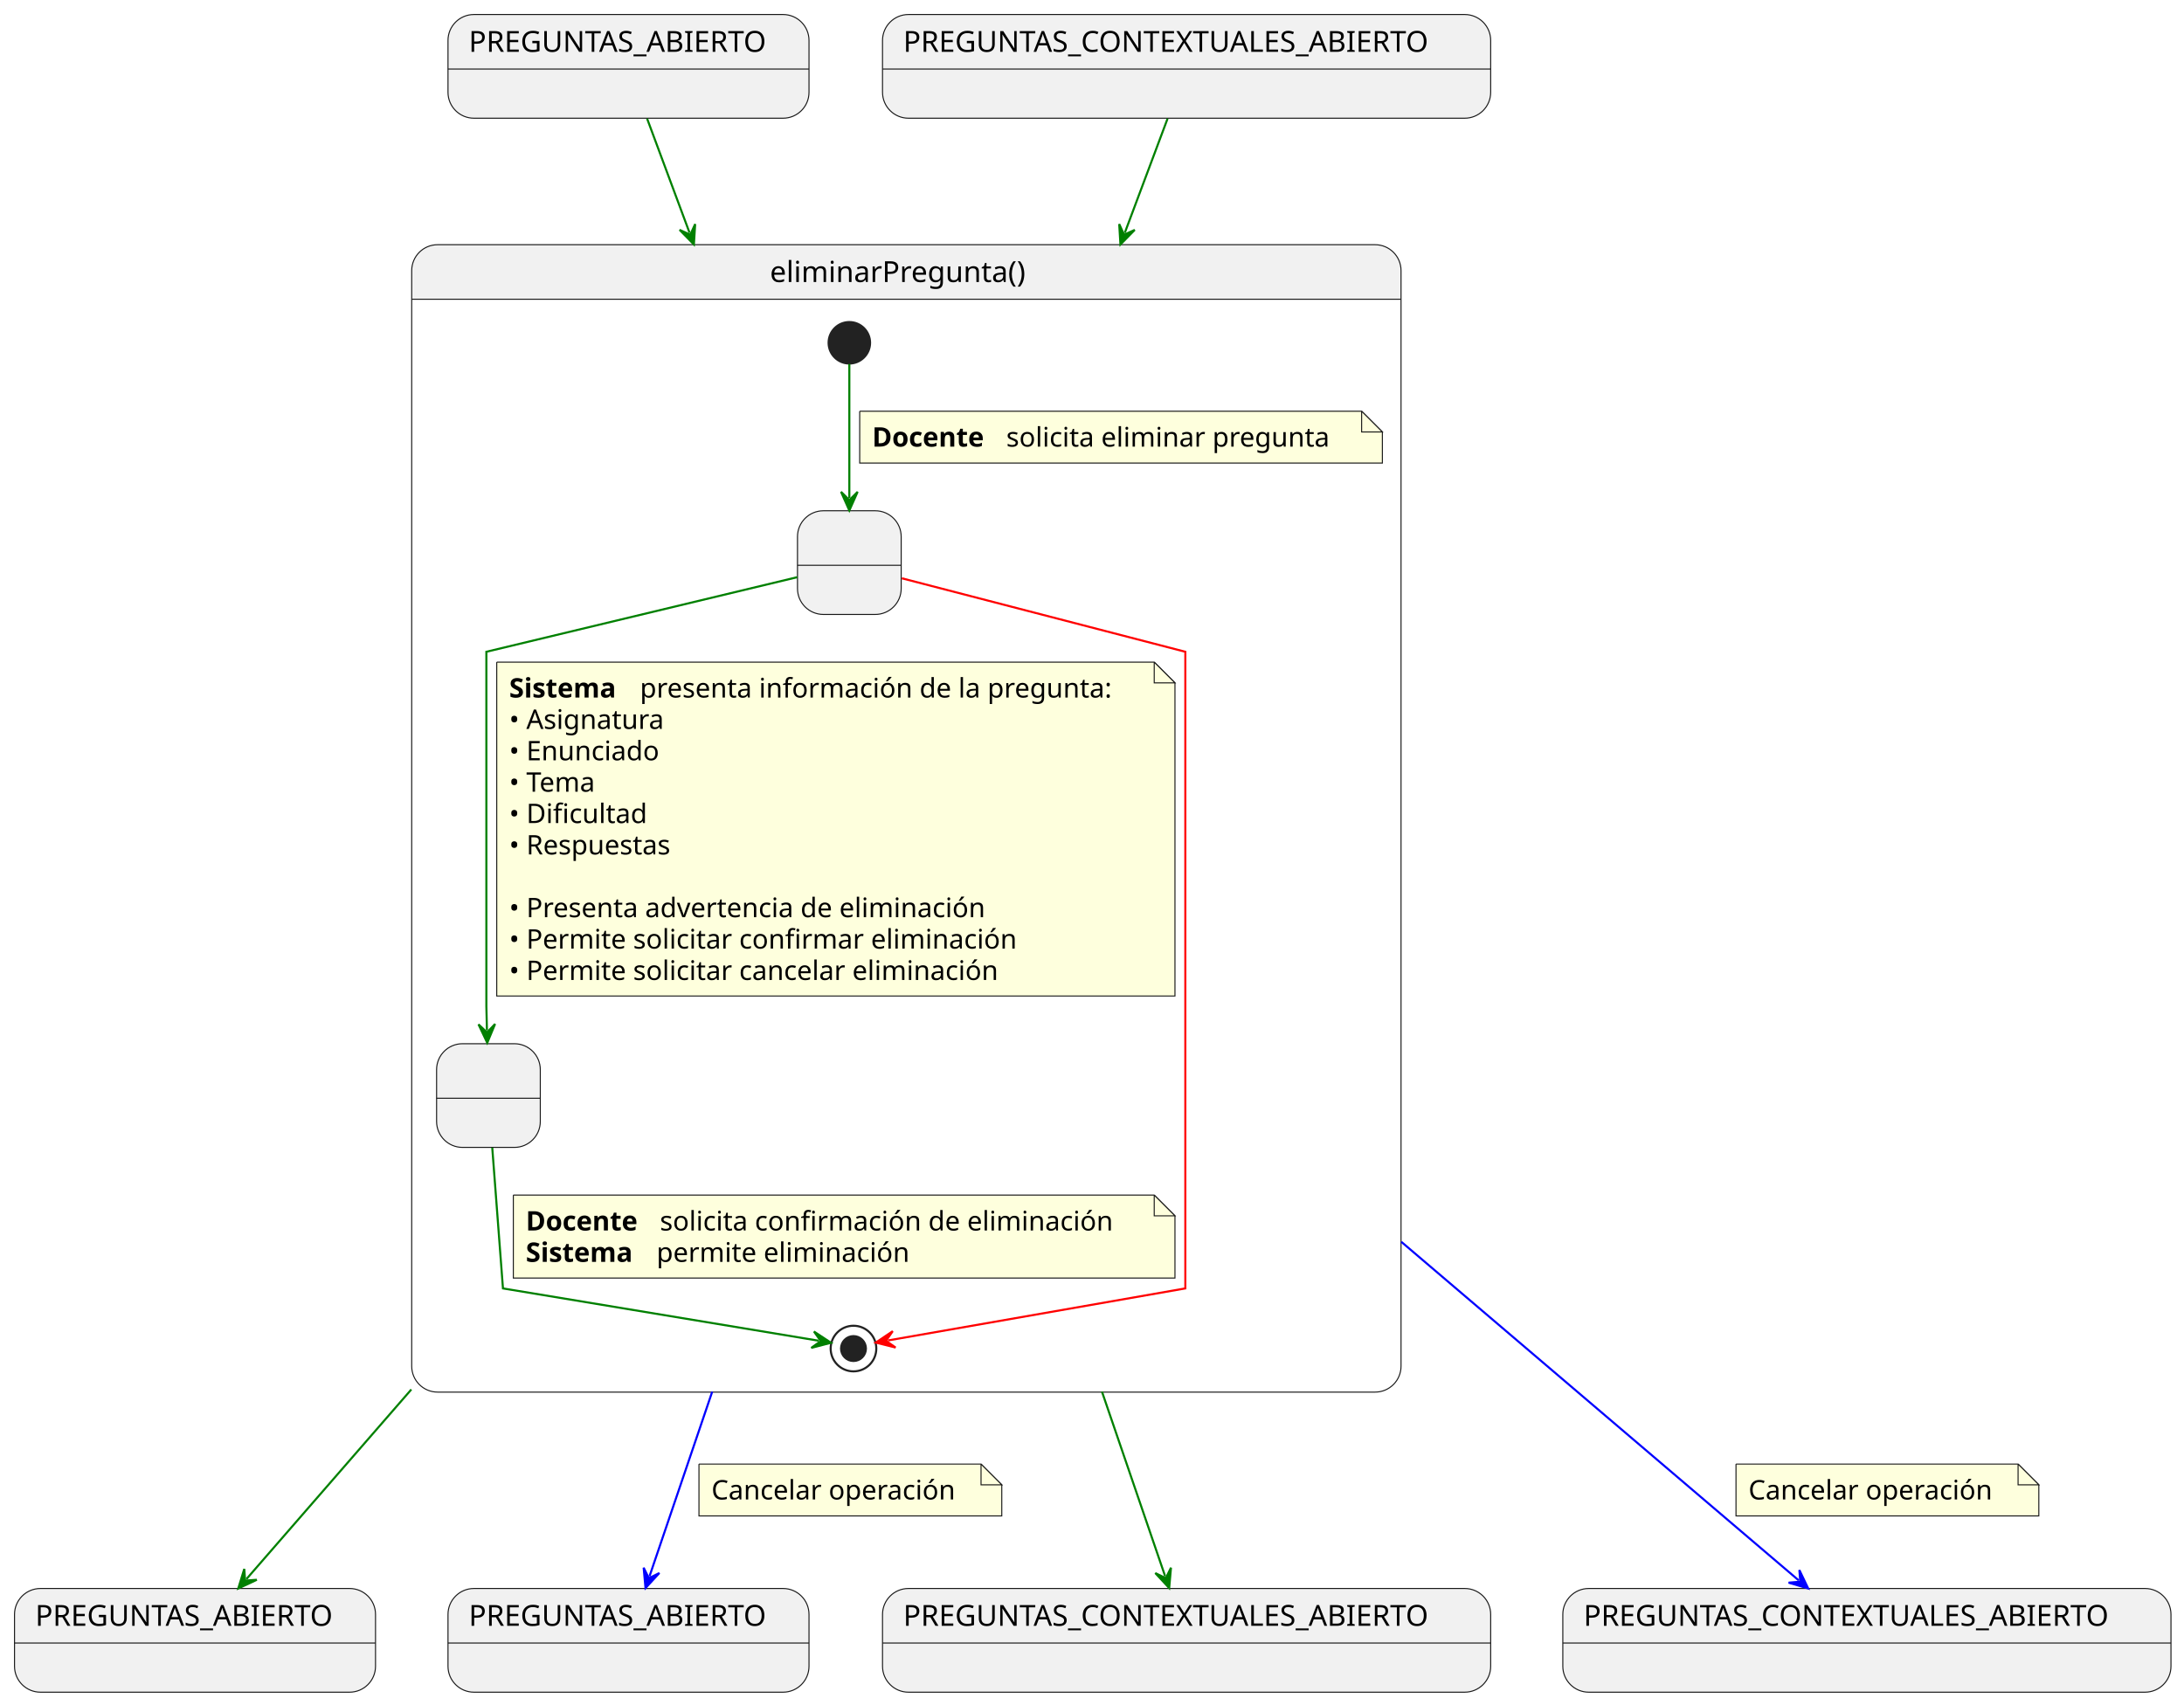
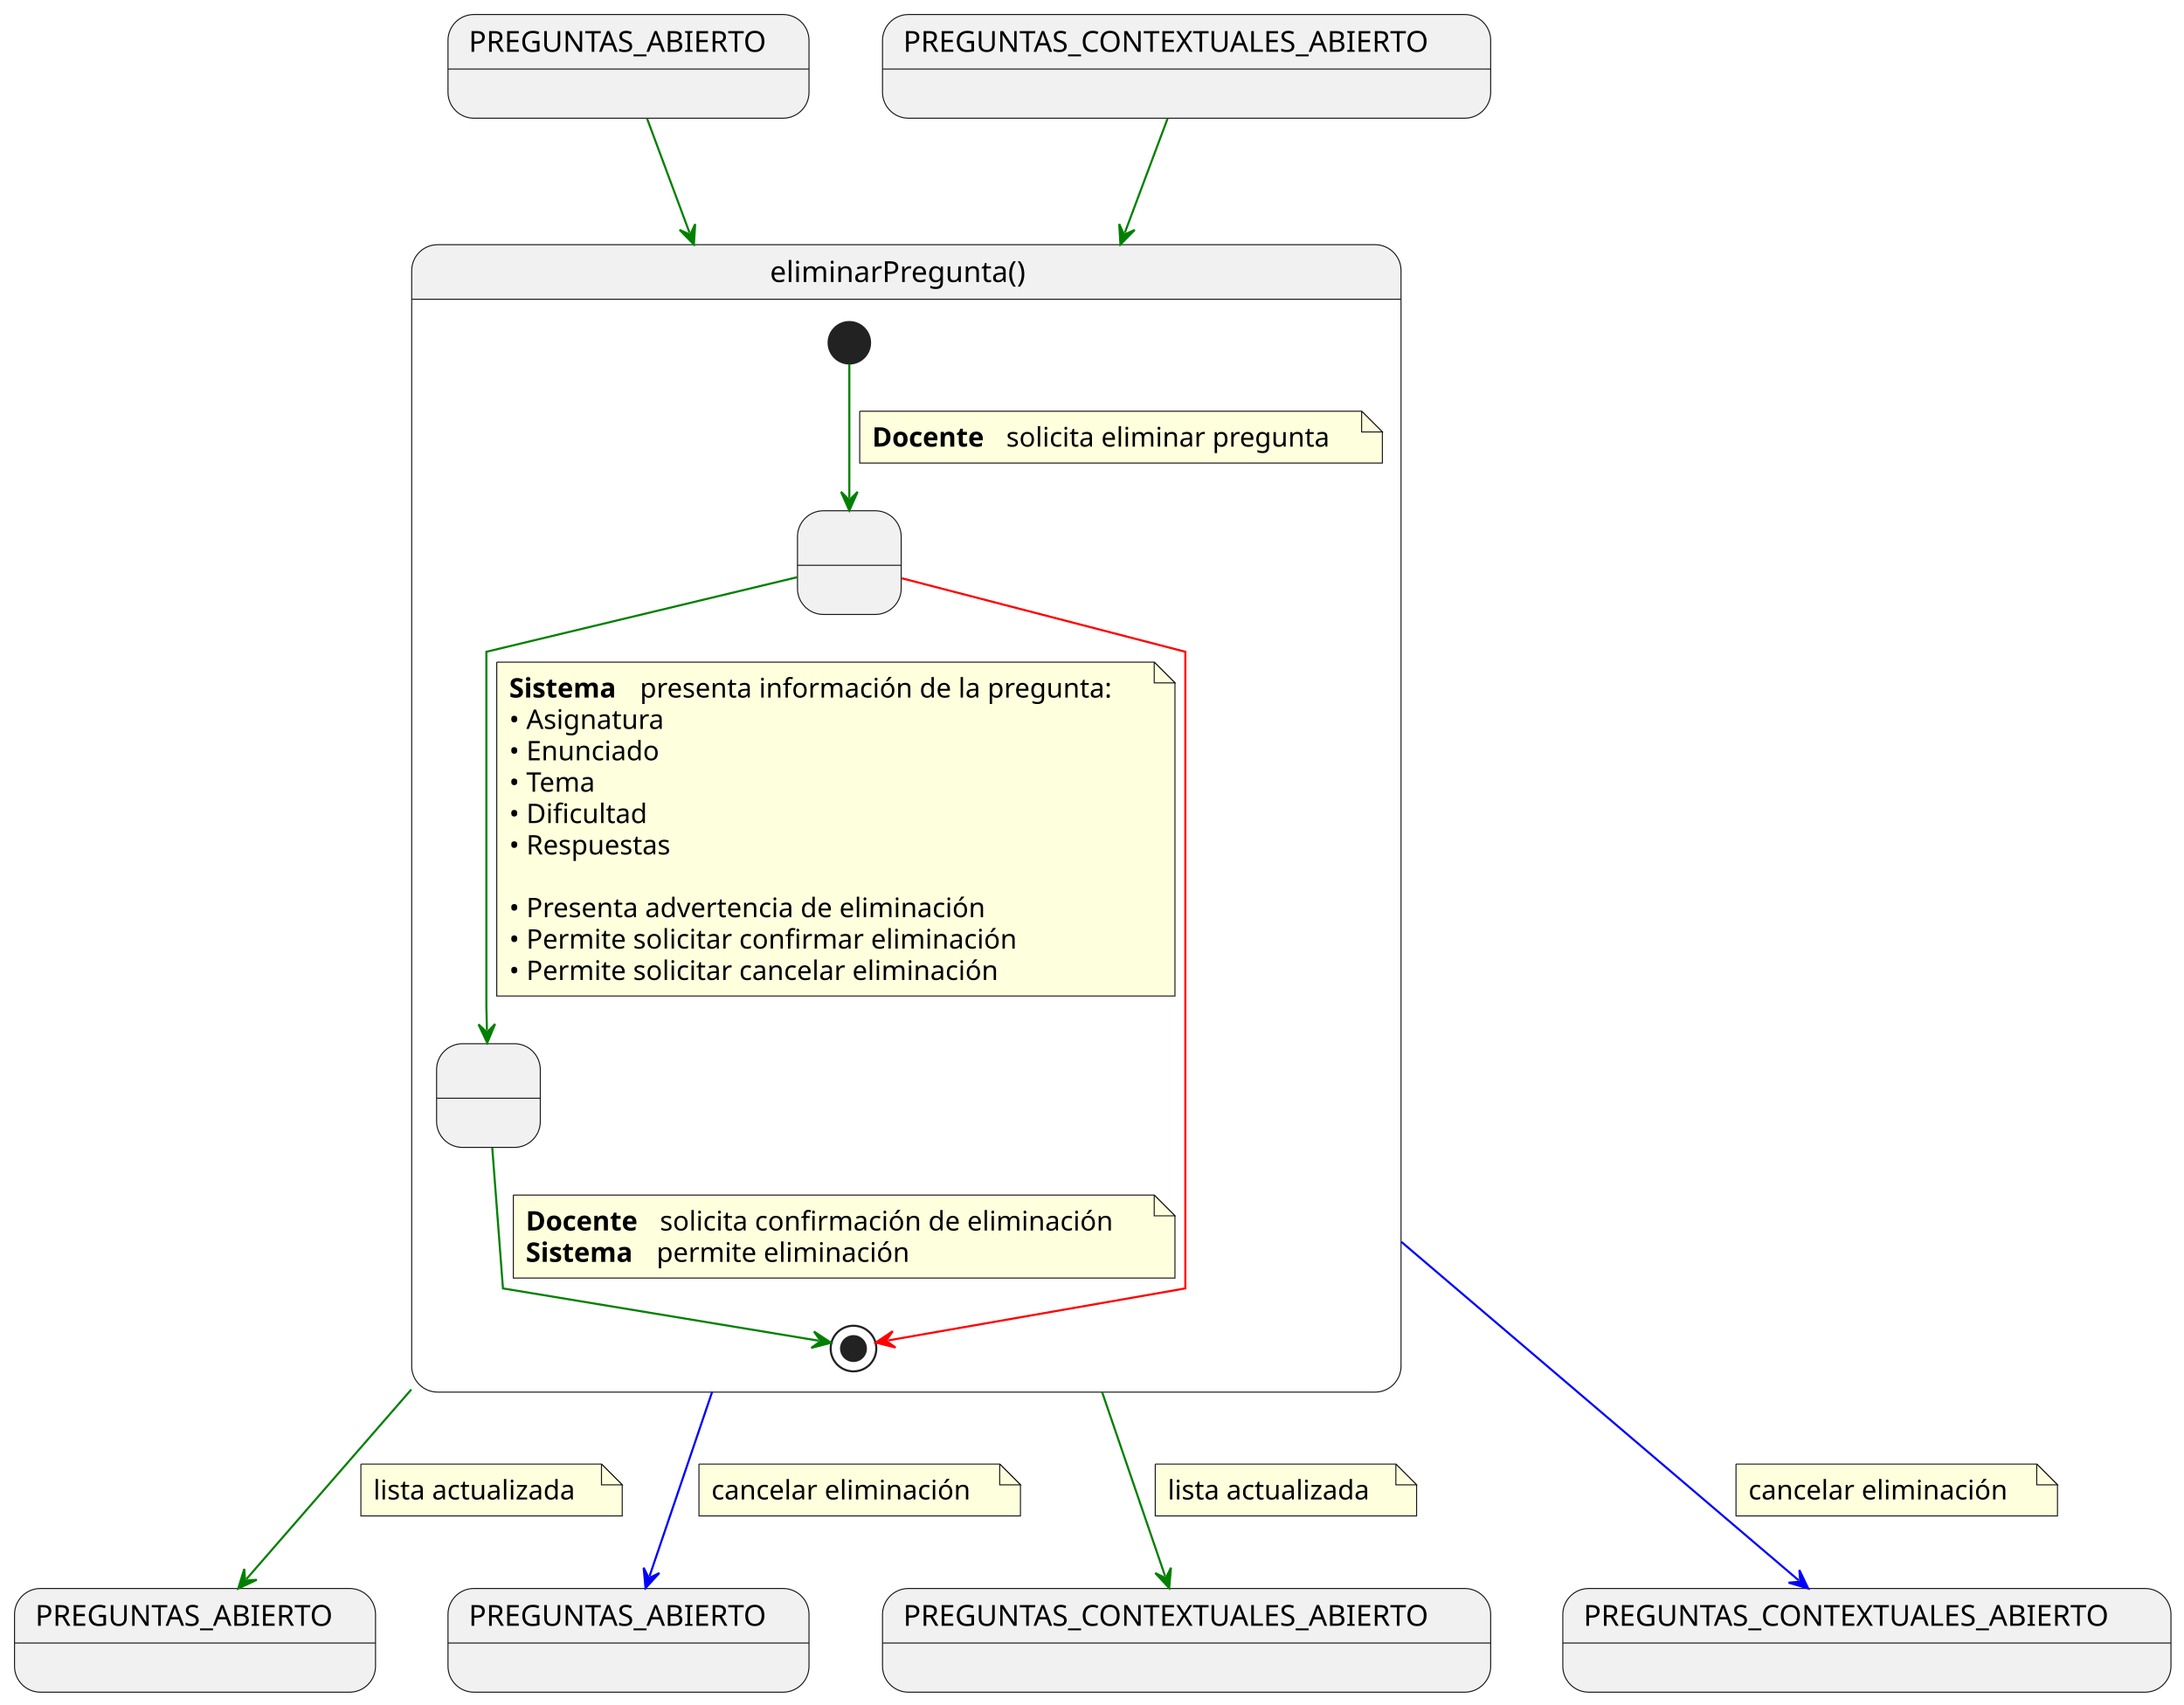
<svg xmlns="http://www.w3.org/2000/svg" contentStyleType="text/css" data-diagram-type="STATE" height="822px" preserveAspectRatio="none" style="width:1053px;height:822px;background:#FFFFFF;" version="1.1" viewBox="0 0 1053 822" width="1053px" zoomAndPan="magnify">
  <defs />
  <g>
    <g id="PREGUNTAS_ABIERTO">
      <rect fill="#F1F1F1" height="50" rx="12.5" ry="12.5" style="stroke:#181818;stroke-width:0.5;" width="174.055" x="216" y="7" />
      <line style="stroke:#181818;stroke-width:0.5;" x1="216" x2="390.055" y1="33.297" y2="33.297" />
      <text fill="#000000" font-family="sans-serif" font-size="14" lengthAdjust="spacing" textLength="154.055" x="226" y="24.995">PREGUNTAS_ABIERTO</text>
    </g>
    <g id="PREGUNTAS_ABIERTO2">
      <rect fill="#F1F1F1" height="50" rx="12.5" ry="12.5" style="stroke:#181818;stroke-width:0.5;" width="174.055" x="7" y="766" />
      <line style="stroke:#181818;stroke-width:0.5;" x1="7" x2="181.055" y1="792.297" y2="792.297" />
      <text fill="#000000" font-family="sans-serif" font-size="14" lengthAdjust="spacing" textLength="154.055" x="17" y="783.995">PREGUNTAS_ABIERTO</text>
    </g>
    <g id="PREGUNTAS_ABIERTO3">
      <rect fill="#F1F1F1" height="50" rx="12.5" ry="12.5" style="stroke:#181818;stroke-width:0.5;" width="174.055" x="216" y="766" />
      <line style="stroke:#181818;stroke-width:0.5;" x1="216" x2="390.055" y1="792.297" y2="792.297" />
      <text fill="#000000" font-family="sans-serif" font-size="14" lengthAdjust="spacing" textLength="154.055" x="226" y="783.995">PREGUNTAS_ABIERTO</text>
    </g>
    <g id="PREGUNTAS_CONTEXTUALES_ABIERTO">
      <rect fill="#F1F1F1" height="50" rx="12.5" ry="12.5" style="stroke:#181818;stroke-width:0.5;" width="293.219" x="425.5" y="7" />
      <line style="stroke:#181818;stroke-width:0.5;" x1="425.5" x2="718.719" y1="33.297" y2="33.297" />
      <text fill="#000000" font-family="sans-serif" font-size="14" lengthAdjust="spacing" textLength="273.219" x="435.5" y="24.995">PREGUNTAS_CONTEXTUALES_ABIERTO</text>
    </g>
    <g id="PREGUNTAS_CONTEXTUALES_ABIERTO2">
      <rect fill="#F1F1F1" height="50" rx="12.5" ry="12.5" style="stroke:#181818;stroke-width:0.5;" width="293.219" x="425.5" y="766" />
      <line style="stroke:#181818;stroke-width:0.5;" x1="425.5" x2="718.719" y1="792.297" y2="792.297" />
      <text fill="#000000" font-family="sans-serif" font-size="14" lengthAdjust="spacing" textLength="273.219" x="435.5" y="783.995">PREGUNTAS_CONTEXTUALES_ABIERTO</text>
    </g>
    <g id="PREGUNTAS_CONTEXTUALES_ABIERTO3">
      <rect fill="#F1F1F1" height="50" rx="12.5" ry="12.5" style="stroke:#181818;stroke-width:0.5;" width="293.219" x="753.5" y="766" />
      <line style="stroke:#181818;stroke-width:0.5;" x1="753.5" x2="1046.719" y1="792.297" y2="792.297" />
      <text fill="#000000" font-family="sans-serif" font-size="14" lengthAdjust="spacing" textLength="273.219" x="763.5" y="783.995">PREGUNTAS_CONTEXTUALES_ABIERTO</text>
    </g>
    <path d="M211,118 L663,118 A12.5,12.5 0 0 1 675.5,130.5 L675.5,144.297 L198.5,144.297 L198.5,130.5 A12.5,12.5 0 0 1 211,118" fill="#F1F1F1" />
    <rect fill="none" height="553.297" rx="12.5" ry="12.5" style="stroke:#181818;stroke-width:0.5;" width="477" x="198.5" y="118" />
    <line style="stroke:#181818;stroke-width:0.5;" x1="198.5" x2="675.5" y1="144.297" y2="144.297" />
    <text fill="#000000" font-family="sans-serif" font-size="14" lengthAdjust="spacing" textLength="131.565" x="371.218" y="135.995">eliminarPregunta()</text>
    <g id="eliminarPregunta.ConfirmandoEliminacion">
      <rect fill="#F1F1F1" height="50" rx="12.5" ry="12.5" style="stroke:#181818;stroke-width:0.5;" width="50" x="384.5" y="246.297" />
      <line style="stroke:#181818;stroke-width:0.5;" x1="384.5" x2="434.5" y1="272.594" y2="272.594" />
      <text fill="#000000" font-family="sans-serif" font-size="14" lengthAdjust="spacing" textLength="4.45" x="407.275" y="264.292"> </text>
    </g>
    <g id="eliminarPregunta.EliminandoPregunta">
      <rect fill="#F1F1F1" height="50" rx="12.5" ry="12.5" style="stroke:#181818;stroke-width:0.5;" width="50" x="210.5" y="503.297" />
      <line style="stroke:#181818;stroke-width:0.5;" x1="210.5" x2="260.5" y1="529.594" y2="529.594" />
      <text fill="#000000" font-family="sans-serif" font-size="14" lengthAdjust="spacing" textLength="4.45" x="233.275" y="521.292"> </text>
    </g>
    <ellipse cx="409.5" cy="165.297" fill="#222222" rx="10" ry="10" style="stroke:#222222;stroke-width:1;" />
    <ellipse cx="411.5" cy="650.297" fill="none" rx="11" ry="11" style="stroke:#222222;stroke-width:1;" />
    <ellipse cx="411.5" cy="650.297" fill="#222222" rx="6" ry="6" style="stroke:#222222;stroke-width:1;" />
    <g class="link" data-entity-1=".start.eliminarPregunta" data-entity-2="ConfirmandoEliminacion" data-source-line="20" data-uid="lnk5" id="link_.start.eliminarPregunta_ConfirmandoEliminacion">
      <path d="M409.5,175.527 C409.5,191.237 409.5,217.657 409.5,240.167" fill="none" id="*start*eliminarPregunta-to-ConfirmandoEliminacion" style="stroke:#008000;stroke-width:1;" />
      <polygon fill="#008000" points="409.5,246.167,413.5,237.167,409.5,241.167,405.5,237.167,409.5,246.167" style="stroke:#008000;stroke-width:1;" />
      <path d="M414.5,198.297 L414.5,223.297 L666.5,223.297 L666.5,208.297 L656.5,198.297 L414.5,198.297" fill="#FEFFDD" style="stroke:#181818;stroke-width:0.5;" />
      <path d="M656.5,198.297 L656.5,208.297 L666.5,208.297 L656.5,198.297" fill="#FEFFDD" style="stroke:#181818;stroke-width:0.5;" />
      <text fill="#000000" font-family="sans-serif" font-size="13" font-weight="bold" lengthAdjust="spacing" textLength="60.531" x="420.5" y="215.364">Docente</text>
      <text fill="#000000" font-family="sans-serif" font-size="13" lengthAdjust="spacing" textLength="166.474" x="485.164" y="215.364">solicita eliminar pregunta</text>
    </g>
    <g class="link" data-entity-1="ConfirmandoEliminacion" data-entity-2="EliminandoPregunta" data-source-line="25" data-uid="lnk6" id="link_ConfirmandoEliminacion_EliminandoPregunta">
      <path d="M384.43,278.317 C336.04,289.927 234.5,314.297 234.5,314.297 C234.5,314.297 234.5,485.297 234.5,485.297 C234.5,485.297 234.557,487.629 234.777,496.869" fill="none" id="ConfirmandoEliminacion-to-EliminandoPregunta" style="stroke:#008000;stroke-width:1;" />
      <polygon fill="#008000" points="234.92,502.867,238.705,493.774,234.801,497.868,230.707,493.965,234.92,502.867" style="stroke:#008000;stroke-width:1;" />
      <path d="M239.5,319.297 L239.5,480.297 L566.5,480.297 L566.5,329.297 L556.5,319.297 L239.5,319.297" fill="#FEFFDD" style="stroke:#181818;stroke-width:0.5;" />
      <path d="M556.5,319.297 L556.5,329.297 L566.5,329.297 L556.5,319.297" fill="#FEFFDD" style="stroke:#181818;stroke-width:0.5;" />
      <text fill="#000000" font-family="sans-serif" font-size="13" font-weight="bold" lengthAdjust="spacing" textLength="58.906" x="245.5" y="336.364">Sistema</text>
      <text fill="#000000" font-family="sans-serif" font-size="13" lengthAdjust="spacing" textLength="243.102" x="308.539" y="336.364">presenta información de la pregunta:</text>
      <text fill="#000000" font-family="sans-serif" font-size="13" lengthAdjust="spacing" textLength="82.183" x="245.5" y="351.497">• Asignatura</text>
      <text fill="#000000" font-family="sans-serif" font-size="13" lengthAdjust="spacing" textLength="79.663" x="245.5" y="366.629">• Enunciado</text>
      <text fill="#000000" font-family="sans-serif" font-size="13" lengthAdjust="spacing" textLength="48.369" x="245.5" y="381.762">• Tema</text>
      <text fill="#000000" font-family="sans-serif" font-size="13" lengthAdjust="spacing" textLength="73.925" x="245.5" y="396.895">• Dificultad</text>
      <text fill="#000000" font-family="sans-serif" font-size="13" lengthAdjust="spacing" textLength="86.703" x="245.5" y="412.028">• Respuestas</text>
      <text fill="#000000" font-family="sans-serif" font-size="13" lengthAdjust="spacing" textLength="4.132" x="245.5" y="427.161"> </text>
      <text fill="#000000" font-family="sans-serif" font-size="13" lengthAdjust="spacing" textLength="249.672" x="245.5" y="442.293">• Presenta advertencia de eliminación</text>
      <text fill="#000000" font-family="sans-serif" font-size="13" lengthAdjust="spacing" textLength="263.371" x="245.5" y="457.426">• Permite solicitar confirmar eliminación</text>
      <text fill="#000000" font-family="sans-serif" font-size="13" lengthAdjust="spacing" textLength="255.944" x="245.5" y="472.559">• Permite solicitar cancelar eliminación</text>
    </g>
    <g class="link" data-entity-1="EliminandoPregunta" data-entity-2=".end.eliminarPregunta" data-source-line="39" data-uid="lnk8" id="link_EliminandoPregunta_.end.eliminarPregunta">
      <path d="M237.34,553.467 C239.41,580.727 242.5,621.297 242.5,621.297 C242.5,621.297 357.451,640.346 394.751,646.526" fill="none" id="EliminandoPregunta-to-*end*eliminarPregunta" style="stroke:#008000;stroke-width:1;" />
      <polygon fill="#008000" points="400.67,647.507,392.445,642.09,395.737,646.69,391.137,649.982,400.67,647.507" style="stroke:#008000;stroke-width:1;" />
      <path d="M247.5,576.297 L247.5,616.297 L566.5,616.297 L566.5,586.297 L556.5,576.297 L247.5,576.297" fill="#FEFFDD" style="stroke:#181818;stroke-width:0.5;" />
      <path d="M556.5,576.297 L556.5,586.297 L566.5,586.297 L556.5,576.297" fill="#FEFFDD" style="stroke:#181818;stroke-width:0.5;" />
      <text fill="#000000" font-family="sans-serif" font-size="13" font-weight="bold" lengthAdjust="spacing" textLength="60.531" x="253.5" y="593.364">Docente</text>
      <text fill="#000000" font-family="sans-serif" font-size="13" lengthAdjust="spacing" textLength="233.53" x="318.164" y="593.364">solicita confirmación de eliminación</text>
      <text fill="#000000" font-family="sans-serif" font-size="13" font-weight="bold" lengthAdjust="spacing" textLength="58.906" x="253.5" y="608.497">Sistema</text>
      <text fill="#000000" font-family="sans-serif" font-size="13" lengthAdjust="spacing" textLength="129.752" x="316.539" y="608.497">permite eliminación</text>
    </g>
    <g class="link" data-entity-1="ConfirmandoEliminacion" data-entity-2=".end.eliminarPregunta" data-source-line="46" data-uid="lnk9" id="link_ConfirmandoEliminacion_.end.eliminarPregunta">
      <path d="M434.81,278.857 C480.38,290.677 571.5,314.297 571.5,314.297 C571.5,314.297 571.5,621.297 571.5,621.297 C571.5,621.297 464.03,640.102 428.16,646.382" fill="none" id="ConfirmandoEliminacion-to-*end*eliminarPregunta" style="stroke:#FF0000;stroke-width:1;" />
      <polygon fill="#FF0000" points="422.25,647.417,431.805,649.805,427.175,646.555,430.425,641.925,422.25,647.417" style="stroke:#FF0000;stroke-width:1;" />
    </g>
    <g class="link" data-entity-1="PREGUNTAS_ABIERTO" data-entity-2="eliminarPregunta" data-source-line="12" data-uid="lnk2" id="link_PREGUNTAS_ABIERTO_eliminarPregunta">
      <path d="M312,57.21 C317.6,72.29 323.38,87.816 332.46,112.256" fill="none" id="PREGUNTAS_ABIERTO-to-eliminarPregunta" style="stroke:#008000;stroke-width:1;" />
      <polygon fill="#008000" points="334.55,117.88,335.165,108.05,332.809,113.193,327.666,110.837,334.55,117.88" style="stroke:#008000;stroke-width:1;" />
    </g>
    <g class="link" data-entity-1="PREGUNTAS_CONTEXTUALES_ABIERTO" data-entity-2="eliminarPregunta" data-source-line="13" data-uid="lnk3" id="link_PREGUNTAS_CONTEXTUALES_ABIERTO_eliminarPregunta">
      <path d="M562.93,57.21 C557.29,72.29 551.476,87.822 542.316,112.262" fill="none" id="PREGUNTAS_CONTEXTUALES_ABIERTO-to-eliminarPregunta" style="stroke:#008000;stroke-width:1;" />
      <polygon fill="#008000" points="540.21,117.88,547.114,110.856,541.965,113.198,539.623,108.049,540.21,117.88" style="stroke:#008000;stroke-width:1;" />
    </g>
    <g class="link" data-entity-1="eliminarPregunta" data-entity-2="PREGUNTAS_ABIERTO2" data-source-line="51" data-uid="lnk10" id="link_eliminarPregunta_PREGUNTAS_ABIERTO2">
      <path d="M198.31,670.03 C163.92,709.59 137.737,739.692 118.827,761.442" fill="none" id="eliminarPregunta-to-PREGUNTAS_ABIERTO2" style="stroke:#008000;stroke-width:1;" />
      <polygon fill="#008000" points="114.89,765.97,123.814,761.803,118.171,762.197,117.776,756.554,114.89,765.97" style="stroke:#008000;stroke-width:1;" />
+       <path d="M174,706 L174,731 L300,731 L300,716 L290,706 L174,706" fill="#FEFFDD" style="stroke:#181818;stroke-width:0.5;" />
+       <path d="M290,706 L290,716 L300,716 L290,706" fill="#FEFFDD" style="stroke:#181818;stroke-width:0.5;" />
+       <text fill="#000000" font-family="sans-serif" font-size="13" lengthAdjust="spacing" textLength="105.841" x="180" y="723.067">lista actualizada</text>
    </g>
-     <g class="link" data-entity-1="eliminarPregunta" data-entity-2="PREGUNTAS_ABIERTO3" data-source-line="53" data-uid="lnk11" id="link_eliminarPregunta_PREGUNTAS_ABIERTO3">
+     <g class="link" data-entity-1="eliminarPregunta" data-entity-2="PREGUNTAS_ABIERTO3" data-source-line="56" data-uid="lnk11" id="link_eliminarPregunta_PREGUNTAS_ABIERTO3">
      <path d="M343.39,671.1 C330.14,710.1 320.479,738.538 313.159,760.098" fill="none" id="eliminarPregunta-to-PREGUNTAS_ABIERTO3" style="stroke:#0000FF;stroke-width:1;" />
      <polygon fill="#0000FF" points="311.23,765.78,317.911,758.544,312.837,761.045,310.336,755.972,311.23,765.78" style="stroke:#0000FF;stroke-width:1;" />
-       <path d="M337,706 L337,731 L483,731 L483,716 L473,706 L337,706" fill="#FEFFDD" style="stroke:#181818;stroke-width:0.5;" />
-       <path d="M473,706 L473,716 L483,716 L473,706" fill="#FEFFDD" style="stroke:#181818;stroke-width:0.5;" />
-       <text fill="#000000" font-family="sans-serif" font-size="13" lengthAdjust="spacing" textLength="125.95" x="343" y="723.067">Cancelar operación</text>
+       <path d="M337,706 L337,731 L492,731 L492,716 L482,706 L337,706" fill="#FEFFDD" style="stroke:#181818;stroke-width:0.5;" />
+       <path d="M482,706 L482,716 L492,716 L482,706" fill="#FEFFDD" style="stroke:#181818;stroke-width:0.5;" />
+       <text fill="#000000" font-family="sans-serif" font-size="13" lengthAdjust="spacing" textLength="134.208" x="343" y="723.067">cancelar eliminación</text>
    </g>
-     <g class="link" data-entity-1="eliminarPregunta" data-entity-2="PREGUNTAS_CONTEXTUALES_ABIERTO2" data-source-line="60" data-uid="lnk12" id="link_eliminarPregunta_PREGUNTAS_CONTEXTUALES_ABIERTO2">
+     <g class="link" data-entity-1="eliminarPregunta" data-entity-2="PREGUNTAS_CONTEXTUALES_ABIERTO2" data-source-line="63" data-uid="lnk12" id="link_eliminarPregunta_PREGUNTAS_CONTEXTUALES_ABIERTO2">
      <path d="M531.31,671.1 C544.66,710.1 554.387,738.543 561.767,760.103" fill="none" id="eliminarPregunta-to-PREGUNTAS_CONTEXTUALES_ABIERTO2" style="stroke:#008000;stroke-width:1;" />
      <polygon fill="#008000" points="563.71,765.78,564.58,755.97,562.091,761.049,557.011,758.56,563.71,765.78" style="stroke:#008000;stroke-width:1;" />
+       <path d="M557,706 L557,731 L683,731 L683,716 L673,706 L557,706" fill="#FEFFDD" style="stroke:#181818;stroke-width:0.5;" />
+       <path d="M673,706 L673,716 L683,716 L673,706" fill="#FEFFDD" style="stroke:#181818;stroke-width:0.5;" />
+       <text fill="#000000" font-family="sans-serif" font-size="13" lengthAdjust="spacing" textLength="105.841" x="563" y="723.067">lista actualizada</text>
    </g>
-     <g class="link" data-entity-1="eliminarPregunta" data-entity-2="PREGUNTAS_CONTEXTUALES_ABIERTO3" data-source-line="62" data-uid="lnk13" id="link_eliminarPregunta_PREGUNTAS_CONTEXTUALES_ABIERTO3">
+     <g class="link" data-entity-1="eliminarPregunta" data-entity-2="PREGUNTAS_CONTEXTUALES_ABIERTO3" data-source-line="68" data-uid="lnk13" id="link_eliminarPregunta_PREGUNTAS_CONTEXTUALES_ABIERTO3">
      <path d="M675.62,598.82 C754.2,665.77 827.113,727.899 867.243,762.089" fill="none" id="eliminarPregunta-to-PREGUNTAS_CONTEXTUALES_ABIERTO3" style="stroke:#0000FF;stroke-width:1;" />
      <polygon fill="#0000FF" points="871.81,765.98,867.553,757.098,868.004,762.737,862.365,763.188,871.81,765.98" style="stroke:#0000FF;stroke-width:1;" />
-       <path d="M837,706 L837,731 L983,731 L983,716 L973,706 L837,706" fill="#FEFFDD" style="stroke:#181818;stroke-width:0.5;" />
-       <path d="M973,706 L973,716 L983,716 L973,706" fill="#FEFFDD" style="stroke:#181818;stroke-width:0.5;" />
-       <text fill="#000000" font-family="sans-serif" font-size="13" lengthAdjust="spacing" textLength="125.95" x="843" y="723.067">Cancelar operación</text>
+       <path d="M837,706 L837,731 L992,731 L992,716 L982,706 L837,706" fill="#FEFFDD" style="stroke:#181818;stroke-width:0.5;" />
+       <path d="M982,706 L982,716 L992,716 L982,706" fill="#FEFFDD" style="stroke:#181818;stroke-width:0.5;" />
+       <text fill="#000000" font-family="sans-serif" font-size="13" lengthAdjust="spacing" textLength="134.208" x="843" y="723.067">cancelar eliminación</text>
    </g>
  </g>
</svg>
